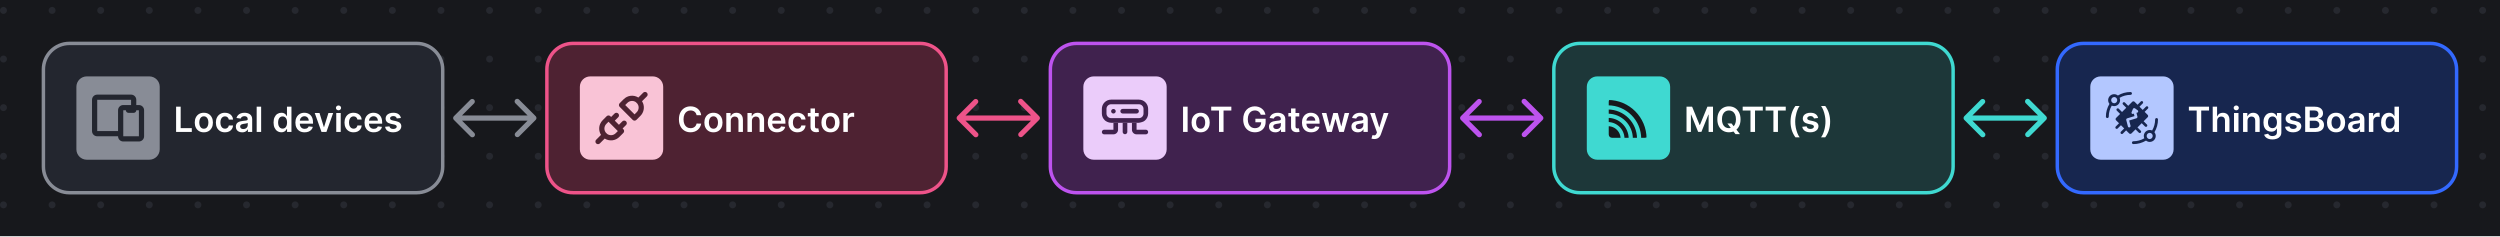
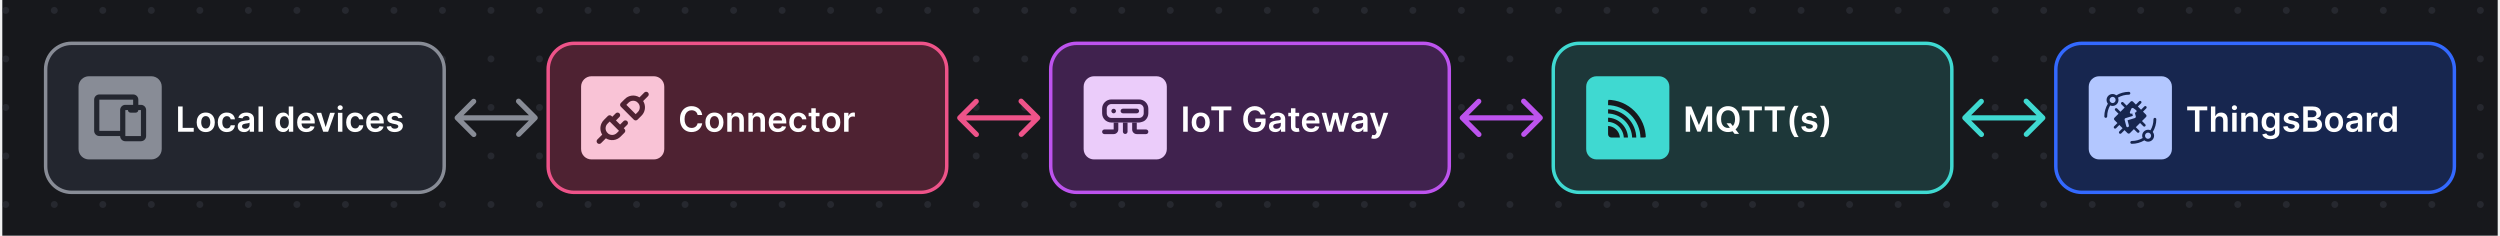
- <svg xmlns="http://www.w3.org/2000/svg" width="720" height="68" fill="none">
+ <svg xmlns="http://www.w3.org/2000/svg" width="1920" height="181" fill="none" viewBox="0 0 720 68">
  <g clip-path="url(#a)">
    <path fill="#17181c" d="M0 0h720v68H0z" />
    <g fill="#353841" clip-path="url(#b)" opacity=".5">
      <circle cx="1" cy="17" r="1" />
      <circle cx="85" cy="17" r="1" />
      <circle cx="71" cy="17" r="1" />
      <circle cx="15" cy="17" r="1" />
      <circle cx="99" cy="17" r="1" />
      <circle cx="1" cy="3" r="1" />
      <circle cx="85" cy="3" r="1" />
      <circle cx="71" cy="3" r="1" />
      <circle cx="15" cy="3" r="1" />
      <circle cx="99" cy="3" r="1" />
      <circle cx="1" cy="31" r="1" />
      <circle cx="85" cy="31" r="1" />
      <circle cx="71" cy="31" r="1" />
      <circle cx="15" cy="31" r="1" />
      <circle cx="99" cy="31" r="1" />
      <circle cx="43" cy="17" r="1" />
      <circle cx="127" cy="17" r="1" />
      <circle cx="29" cy="17" r="1" />
      <circle cx="113" cy="17" r="1" />
      <circle cx="57" cy="17" r="1" />
      <circle cx="141" cy="17" r="1" />
      <circle cx="43" cy="3" r="1" />
      <circle cx="127" cy="3" r="1" />
      <circle cx="29" cy="3" r="1" />
      <circle cx="113" cy="3" r="1" />
      <circle cx="57" cy="3" r="1" />
      <circle cx="141" cy="3" r="1" />
      <circle cx="43" cy="31" r="1" />
      <circle cx="127" cy="31" r="1" />
      <circle cx="29" cy="31" r="1" />
      <circle cx="113" cy="31" r="1" />
      <circle cx="57" cy="31" r="1" />
      <circle cx="141" cy="31" r="1" />
      <circle cx="1" cy="59" r="1" />
      <circle cx="85" cy="59" r="1" />
      <circle cx="71" cy="59" r="1" />
      <circle cx="15" cy="59" r="1" />
      <circle cx="99" cy="59" r="1" />
      <circle cx="1" cy="45" r="1" />
      <circle cx="85" cy="45" r="1" />
      <circle cx="71" cy="45" r="1" />
      <circle cx="15" cy="45" r="1" />
      <circle cx="99" cy="45" r="1" />
      <circle cx="43" cy="59" r="1" />
      <circle cx="127" cy="59" r="1" />
      <circle cx="29" cy="59" r="1" />
      <circle cx="113" cy="59" r="1" />
      <circle cx="57" cy="59" r="1" />
      <circle cx="141" cy="59" r="1" />
      <circle cx="43" cy="45" r="1" />
      <circle cx="127" cy="45" r="1" />
      <circle cx="29" cy="45" r="1" />
      <circle cx="113" cy="45" r="1" />
      <circle cx="57" cy="45" r="1" />
      <circle cx="141" cy="45" r="1" />
      <circle cx="169" cy="17" r="1" />
      <circle cx="253" cy="17" r="1" />
      <circle cx="155" cy="17" r="1" />
      <circle cx="239" cy="17" r="1" />
      <circle cx="183" cy="17" r="1" />
      <circle cx="267" cy="17" r="1" />
      <circle cx="169" cy="3" r="1" />
      <circle cx="253" cy="3" r="1" />
      <circle cx="155" cy="3" r="1" />
      <circle cx="239" cy="3" r="1" />
      <circle cx="183" cy="3" r="1" />
      <circle cx="267" cy="3" r="1" />
      <circle cx="169" cy="31" r="1" />
      <circle cx="253" cy="31" r="1" />
      <circle cx="155" cy="31" r="1" />
      <circle cx="239" cy="31" r="1" />
      <circle cx="183" cy="31" r="1" />
      <circle cx="267" cy="31" r="1" />
      <circle cx="211" cy="17" r="1" />
      <circle cx="295" cy="17" r="1" />
      <circle cx="197" cy="17" r="1" />
      <circle cx="281" cy="17" r="1" />
      <circle cx="225" cy="17" r="1" />
      <circle cx="309" cy="17" r="1" />
      <circle cx="211" cy="3" r="1" />
      <circle cx="295" cy="3" r="1" />
      <circle cx="197" cy="3" r="1" />
      <circle cx="281" cy="3" r="1" />
      <circle cx="225" cy="3" r="1" />
      <circle cx="309" cy="3" r="1" />
      <circle cx="211" cy="31" r="1" />
      <circle cx="295" cy="31" r="1" />
      <circle cx="197" cy="31" r="1" />
      <circle cx="281" cy="31" r="1" />
      <circle cx="225" cy="31" r="1" />
      <circle cx="309" cy="31" r="1" />
      <circle cx="169" cy="59" r="1" />
      <circle cx="253" cy="59" r="1" />
      <circle cx="155" cy="59" r="1" />
      <circle cx="239" cy="59" r="1" />
      <circle cx="183" cy="59" r="1" />
      <circle cx="267" cy="59" r="1" />
      <circle cx="169" cy="45" r="1" />
      <circle cx="253" cy="45" r="1" />
      <circle cx="155" cy="45" r="1" />
      <circle cx="239" cy="45" r="1" />
      <circle cx="183" cy="45" r="1" />
      <circle cx="267" cy="45" r="1" />
      <circle cx="211" cy="59" r="1" />
      <circle cx="295" cy="59" r="1" />
      <circle cx="197" cy="59" r="1" />
      <circle cx="281" cy="59" r="1" />
      <circle cx="225" cy="59" r="1" />
      <circle cx="309" cy="59" r="1" />
      <circle cx="211" cy="45" r="1" />
      <circle cx="295" cy="45" r="1" />
      <circle cx="197" cy="45" r="1" />
      <circle cx="281" cy="45" r="1" />
      <circle cx="225" cy="45" r="1" />
      <circle cx="309" cy="45" r="1" />
      <circle cx="337" cy="17" r="1" />
      <circle cx="421" cy="17" r="1" />
      <circle cx="323" cy="17" r="1" />
      <circle cx="407" cy="17" r="1" />
      <circle cx="351" cy="17" r="1" />
      <circle cx="435" cy="17" r="1" />
      <circle cx="337" cy="3" r="1" />
      <circle cx="421" cy="3" r="1" />
      <circle cx="323" cy="3" r="1" />
      <circle cx="407" cy="3" r="1" />
      <circle cx="351" cy="3" r="1" />
      <circle cx="435" cy="3" r="1" />
      <circle cx="337" cy="31" r="1" />
      <circle cx="421" cy="31" r="1" />
      <circle cx="323" cy="31" r="1" />
      <circle cx="407" cy="31" r="1" />
      <circle cx="351" cy="31" r="1" />
      <circle cx="435" cy="31" r="1" />
      <circle cx="379" cy="17" r="1" />
      <circle cx="463" cy="17" r="1" />
      <circle cx="365" cy="17" r="1" />
      <circle cx="449" cy="17" r="1" />
      <circle cx="393" cy="17" r="1" />
      <circle cx="477" cy="17" r="1" />
      <circle cx="379" cy="3" r="1" />
      <circle cx="463" cy="3" r="1" />
      <circle cx="365" cy="3" r="1" />
      <circle cx="449" cy="3" r="1" />
      <circle cx="393" cy="3" r="1" />
      <circle cx="477" cy="3" r="1" />
      <circle cx="379" cy="31" r="1" />
      <circle cx="463" cy="31" r="1" />
      <circle cx="365" cy="31" r="1" />
      <circle cx="449" cy="31" r="1" />
      <circle cx="393" cy="31" r="1" />
      <circle cx="477" cy="31" r="1" />
      <circle cx="337" cy="59" r="1" />
      <circle cx="421" cy="59" r="1" />
      <circle cx="323" cy="59" r="1" />
      <circle cx="407" cy="59" r="1" />
      <circle cx="351" cy="59" r="1" />
      <circle cx="435" cy="59" r="1" />
      <circle cx="337" cy="45" r="1" />
      <circle cx="421" cy="45" r="1" />
      <circle cx="323" cy="45" r="1" />
      <circle cx="407" cy="45" r="1" />
      <circle cx="351" cy="45" r="1" />
      <circle cx="435" cy="45" r="1" />
      <circle cx="379" cy="59" r="1" />
      <circle cx="463" cy="59" r="1" />
      <circle cx="365" cy="59" r="1" />
      <circle cx="449" cy="59" r="1" />
      <circle cx="393" cy="59" r="1" />
      <circle cx="477" cy="59" r="1" />
      <circle cx="379" cy="45" r="1" />
      <circle cx="463" cy="45" r="1" />
      <circle cx="365" cy="45" r="1" />
      <circle cx="449" cy="45" r="1" />
      <circle cx="393" cy="45" r="1" />
      <circle cx="477" cy="45" r="1" />
      <circle cx="505" cy="17" r="1" />
      <circle cx="589" cy="17" r="1" />
      <circle cx="491" cy="17" r="1" />
      <circle cx="575" cy="17" r="1" />
      <circle cx="519" cy="17" r="1" />
      <circle cx="603" cy="17" r="1" />
      <circle cx="505" cy="3" r="1" />
      <circle cx="589" cy="3" r="1" />
      <circle cx="491" cy="3" r="1" />
      <circle cx="575" cy="3" r="1" />
      <circle cx="519" cy="3" r="1" />
      <circle cx="603" cy="3" r="1" />
      <circle cx="505" cy="31" r="1" />
      <circle cx="589" cy="31" r="1" />
      <circle cx="491" cy="31" r="1" />
      <circle cx="575" cy="31" r="1" />
      <circle cx="519" cy="31" r="1" />
      <circle cx="603" cy="31" r="1" />
      <circle cx="547" cy="17" r="1" />
      <circle cx="631" cy="17" r="1" />
      <circle cx="533" cy="17" r="1" />
      <circle cx="617" cy="17" r="1" />
      <circle cx="561" cy="17" r="1" />
      <circle cx="645" cy="17" r="1" />
      <circle cx="547" cy="3" r="1" />
      <circle cx="631" cy="3" r="1" />
      <circle cx="533" cy="3" r="1" />
      <circle cx="617" cy="3" r="1" />
      <circle cx="561" cy="3" r="1" />
      <circle cx="645" cy="3" r="1" />
      <circle cx="547" cy="31" r="1" />
      <circle cx="631" cy="31" r="1" />
      <circle cx="533" cy="31" r="1" />
      <circle cx="617" cy="31" r="1" />
      <circle cx="561" cy="31" r="1" />
      <circle cx="645" cy="31" r="1" />
      <circle cx="505" cy="59" r="1" />
      <circle cx="589" cy="59" r="1" />
      <circle cx="491" cy="59" r="1" />
      <circle cx="575" cy="59" r="1" />
      <circle cx="519" cy="59" r="1" />
      <circle cx="603" cy="59" r="1" />
      <circle cx="505" cy="45" r="1" />
      <circle cx="589" cy="45" r="1" />
      <circle cx="491" cy="45" r="1" />
      <circle cx="575" cy="45" r="1" />
      <circle cx="519" cy="45" r="1" />
      <circle cx="603" cy="45" r="1" />
      <circle cx="547" cy="59" r="1" />
      <circle cx="631" cy="59" r="1" />
      <circle cx="533" cy="59" r="1" />
      <circle cx="617" cy="59" r="1" />
      <circle cx="561" cy="59" r="1" />
      <circle cx="645" cy="59" r="1" />
      <circle cx="547" cy="45" r="1" />
      <circle cx="631" cy="45" r="1" />
      <circle cx="533" cy="45" r="1" />
      <circle cx="617" cy="45" r="1" />
      <circle cx="561" cy="45" r="1" />
      <circle cx="645" cy="45" r="1" />
      <circle cx="673" cy="17" r="1" />
      <circle cx="659" cy="17" r="1" />
      <circle cx="687" cy="17" r="1" />
      <circle cx="673" cy="3" r="1" />
      <circle cx="659" cy="3" r="1" />
      <circle cx="687" cy="3" r="1" />
      <circle cx="673" cy="31" r="1" />
      <circle cx="659" cy="31" r="1" />
      <circle cx="687" cy="31" r="1" />
      <circle cx="673" cy="59" r="1" />
      <circle cx="659" cy="59" r="1" />
      <circle cx="687" cy="59" r="1" />
      <circle cx="673" cy="45" r="1" />
      <circle cx="659" cy="45" r="1" />
      <circle cx="687" cy="45" r="1" />
      <circle cx="701" cy="17" r="1" />
      <circle cx="701" cy="3" r="1" />
      <circle cx="701" cy="31" r="1" />
      <circle cx="701" cy="59" r="1" />
      <circle cx="701" cy="45" r="1" />
      <circle cx="715" cy="17" r="1" />
      <circle cx="715" cy="3" r="1" />
      <circle cx="715" cy="31" r="1" />
      <circle cx="715" cy="59" r="1" />
      <circle cx="715" cy="45" r="1" />
    </g>
    <rect width="115" height="43" x="12.5" y="12.5" fill="#23262f" rx="7.5" />
    <rect width="115" height="43" x="12.5" y="12.5" stroke="#888c96" rx="7.5" />
    <rect width="24" height="24" x="22" y="22" fill="#888c96" rx="3" />
    <path fill="#23262f" d="M39.25 31.75a.75.75 0 0 1-.75.75H37a.75.75 0 0 1-.75-.75h-.75v7.5H40v-7.5zm-11.25-3v9h6v-6a1.5 1.5 0 0 1 1.5-1.5h2.25v-1.5zm11.25 1.5H40a1.5 1.5 0 0 1 1.5 1.5v7.5a1.5 1.5 0 0 1-1.5 1.5h-4.5a1.5 1.5 0 0 1-1.5-1.5h-6a1.5 1.5 0 0 1-1.5-1.5v-9a1.5 1.5 0 0 1 1.5-1.5h9.75a1.5 1.5 0 0 1 1.5 1.5z" />
    <path fill="#fff" d="M50.717 38v-7.273h1.318v6.169h3.203V38zm7.987.106q-.8 0-1.385-.351a2.4 2.4 0 0 1-.91-.984q-.319-.631-.319-1.477 0-.845.32-1.48.323-.637.909-.988.585-.352 1.385-.352.798 0 1.385.352.585.351.905.987.324.636.324 1.481t-.324 1.477q-.32.633-.905.984t-1.385.351m.007-1.03q.433 0 .724-.237.291-.242.434-.646.145-.405.145-.902 0-.501-.145-.906a1.43 1.43 0 0 0-.434-.65 1.1 1.1 0 0 0-.724-.241q-.444 0-.739.241-.291.242-.437.65-.141.405-.141.906 0 .496.142.902.145.405.436.646.295.238.739.238m6.077 1.03q-.817 0-1.403-.358a2.4 2.4 0 0 1-.898-.99q-.313-.637-.313-1.464 0-.831.32-1.467.32-.639.902-.994.585-.359 1.385-.359.663 0 1.175.245.515.242.82.686.306.44.349 1.03h-1.23a1.18 1.18 0 0 0-.354-.657q-.277-.267-.742-.267-.395 0-.693.213-.298.21-.465.604a2.5 2.5 0 0 0-.163.945q0 .557.163.958.163.398.458.615.298.213.7.213.284 0 .507-.107.228-.11.38-.316.153-.206.21-.5h1.228q-.046.579-.34 1.026a2 2 0 0 1-.803.696q-.507.248-1.193.248m4.962.004q-.519 0-.934-.185a1.52 1.52 0 0 1-.654-.554q-.238-.365-.238-.902 0-.461.17-.763a1.3 1.3 0 0 1 .466-.483q.295-.18.664-.273.373-.096.77-.139.48-.05.778-.089.3-.041.434-.128.138-.088.138-.273V34.3q0-.402-.238-.622-.237-.22-.685-.22-.472 0-.75.206-.273.206-.369.487l-1.2-.17q.142-.498.469-.832a2.04 2.04 0 0 1 .799-.504q.472-.17 1.044-.17.394 0 .784.092t.714.305q.323.21.519.572.199.362.199.905V38h-1.236v-.75h-.043a1.6 1.6 0 0 1-.33.427q-.21.195-.53.316-.315.117-.741.117m.334-.944q.386 0 .67-.153a1.13 1.13 0 0 0 .437-.412 1.05 1.05 0 0 0 .157-.558v-.642a.6.6 0 0 1-.206.092 3 3 0 0 1-.32.075q-.177.031-.352.056l-.301.043a2.3 2.3 0 0 0-.515.128.86.86 0 0 0-.359.248.6.6 0 0 0-.131.405q0 .356.259.536.26.181.66.181m5.124-6.439V38h-1.286v-7.273zm5.826 7.369q-.642 0-1.15-.33t-.803-.96q-.294-.627-.295-1.526 0-.91.299-1.534.3-.63.813-.948a2.1 2.1 0 0 1 1.14-.324q.48 0 .788.164.31.159.49.387.182.224.28.422h.054v-2.72h1.29V38h-1.265v-.86h-.078a2.2 2.2 0 0 1-.288.423 1.6 1.6 0 0 1-.497.377q-.309.156-.778.156m.359-1.055q.408 0 .696-.22.287-.224.437-.621.15-.399.149-.927 0-.53-.15-.92a1.3 1.3 0 0 0-.433-.607 1.12 1.12 0 0 0-.7-.217q-.429 0-.716.224-.288.223-.434.618a2.6 2.6 0 0 0-.145.902q0 .51.145.912.15.398.437.629.291.227.714.227m6.33 1.066q-.82 0-1.416-.341-.593-.345-.913-.973-.32-.633-.32-1.488 0-.842.32-1.478.323-.639.902-.994.58-.359 1.36-.359.504 0 .952.164.45.16.795.497.349.337.547.86.2.518.2 1.235v.394h-4.472v-.866h3.239a1.4 1.4 0 0 0-.16-.657 1.16 1.16 0 0 0-.437-.458 1.23 1.23 0 0 0-.646-.167q-.394 0-.693.192a1.3 1.3 0 0 0-.465.497 1.4 1.4 0 0 0-.167.67v.757q0 .477.174.817.174.337.487.519.312.177.731.177.282 0 .508-.078a1.1 1.1 0 0 0 .395-.238 1 1 0 0 0 .252-.387l1.2.135q-.114.476-.433.83-.316.353-.81.548-.495.192-1.13.191m8.23-5.562L94.01 38h-1.42l-1.943-5.455h1.37l1.255 4.052h.056l1.257-4.052zm.89 5.455v-5.455h1.285V38zm.645-6.229a.75.75 0 0 1-.525-.202.65.65 0 0 1-.22-.494q0-.29.22-.493a.74.74 0 0 1 .526-.206q.308 0 .525.206.22.203.22.493a.65.65 0 0 1-.22.494.74.74 0 0 1-.525.202m4.341 6.335q-.817 0-1.403-.358a2.4 2.4 0 0 1-.898-.99q-.313-.637-.313-1.464 0-.831.32-1.467.32-.639.902-.994.585-.359 1.385-.359.663 0 1.175.245.515.242.82.686.306.44.348 1.03h-1.228a1.18 1.18 0 0 0-.355-.657q-.277-.267-.743-.267-.393 0-.692.213-.298.21-.465.604a2.5 2.5 0 0 0-.164.945q0 .557.164.958.163.398.458.615.299.213.699.213.285 0 .508-.107a1 1 0 0 0 .38-.316q.153-.206.21-.5h1.228q-.046.579-.34 1.026a2 2 0 0 1-.803.696q-.508.248-1.193.248m5.807 0q-.82 0-1.417-.34-.593-.345-.913-.973-.32-.633-.319-1.488 0-.842.319-1.478a2.4 2.4 0 0 1 .902-.994q.58-.359 1.36-.359.505 0 .952.164.451.16.796.497.348.337.546.86.2.518.199 1.235v.394h-4.471v-.866h3.239a1.4 1.4 0 0 0-.16-.657 1.16 1.16 0 0 0-.437-.458 1.23 1.23 0 0 0-.646-.167 1.25 1.25 0 0 0-.692.192 1.3 1.3 0 0 0-.466.497 1.44 1.44 0 0 0-.166.67v.757q0 .477.174.817.174.337.486.519.312.177.732.177.28 0 .507-.078.228-.082.395-.238a1 1 0 0 0 .252-.387l1.2.135q-.114.476-.433.83a2.1 2.1 0 0 1-.81.548 3.1 3.1 0 0 1-1.129.191m7.824-4.119-1.172.128a.9.9 0 0 0-.174-.334.86.86 0 0 0-.327-.252 1.2 1.2 0 0 0-.504-.096q-.4 0-.675.174-.27.175-.266.451a.47.47 0 0 0 .174.387q.181.15.597.245l.93.2q.774.166 1.151.528.38.363.383.949a1.48 1.48 0 0 1-.302.909q-.294.39-.82.61-.525.22-1.207.22-1.002 0-1.613-.419a1.69 1.69 0 0 1-.728-1.175l1.254-.12a.88.88 0 0 0 .362.557q.277.188.721.188.458 0 .735-.188.28-.188.281-.465a.49.49 0 0 0-.182-.387q-.177-.153-.553-.235l-.931-.195q-.784-.164-1.161-.55-.376-.39-.373-.988a1.4 1.4 0 0 1 .273-.873q.281-.373.778-.576a3 3 0 0 1 1.154-.206q.959 0 1.51.409.553.408.685 1.104" />
    <rect width="115" height="43" x="157.5" y="12.5" fill="#4e2232" rx="7.5" />
    <rect width="115" height="43" x="157.5" y="12.5" stroke="#ee5389" rx="7.5" />
    <rect width="24" height="24" x="167" y="22" fill="#f9c3d6" rx="3" />
    <path fill="#4e2232" d="M176.97 32.72a.75.75 0 1 1 1.06 1.06l-.97.97 1.19 1.19.97-.97a.75.75 0 1 1 1.06 1.06l-.97.97.22.22a.75.75 0 0 1 0 1.06l-1.125 1.125a3.4 3.4 0 0 1-4.251.501l-1.374 1.374a.75.75 0 1 1-1.06-1.06l1.373-1.374a3.397 3.397 0 0 1-.251-3.155c.178-.416.437-.791.761-1.105l1.117-1.116.055-.05a.75.75 0 0 1 1.005.05l.22.22zm-2.324 2.944a1.9 1.9 0 0 0-.578 1.35c-.002.253.046.504.141.737q.104.252.275.466a.75.75 0 0 1 .299.298 1.893 1.893 0 0 0 2.553-.162l.603-.603-2.689-2.69zm10.574-8.944a.75.75 0 1 1 1.06 1.06l-1.374 1.374q.159.25.273.526a3.4 3.4 0 0 1-.775 3.724l.001.001-1.125 1.125a.75.75 0 0 1-1.06 0l-3.75-3.75a.75.75 0 0 1 0-1.06l1.125-1.125a3.4 3.4 0 0 1 4.251-.502zm-3.205 2.348a1.9 1.9 0 0 0-1.351.578l-.604.604 2.69 2.69.603-.604c.182-.176.326-.386.425-.618a1.917 1.917 0 0 0 .013-1.47 2 2 0 0 0-.276-.465.73.73 0 0 1-.299-.3 1.9 1.9 0 0 0-1.201-.415" />
    <path fill="#fff" d="M201.942 33.181h-1.328a1.7 1.7 0 0 0-.209-.579 1.6 1.6 0 0 0-.38-.433 1.6 1.6 0 0 0-.519-.266 2 2 0 0 0-.621-.093q-.593 0-1.051.299-.459.294-.718.866-.258.569-.259 1.389 0 .834.259 1.406.264.568.718.86.457.287 1.047.287.327 0 .611-.085.288-.09.515-.26.231-.17.387-.419.16-.248.22-.568l1.328.007q-.074.519-.323.973-.245.454-.642.803-.399.345-.931.54a3.5 3.5 0 0 1-1.182.191q-.96 0-1.712-.443a3.1 3.1 0 0 1-1.186-1.282q-.433-.84-.433-2.01 0-1.176.436-2.01.438-.838 1.19-1.282a3.3 3.3 0 0 1 1.705-.444q.607 0 1.129.17t.93.501q.409.327.671.803.267.471.348 1.08m3.529 4.926q-.798 0-1.385-.352a2.4 2.4 0 0 1-.909-.984q-.32-.631-.319-1.477 0-.845.319-1.48a2.4 2.4 0 0 1 .909-.988q.587-.352 1.385-.352.8 0 1.385.352.587.351.906.987.323.636.323 1.481t-.323 1.477q-.32.633-.906.984-.585.351-1.385.351m.008-1.03q.433 0 .724-.238.29-.242.433-.646.146-.405.146-.902 0-.501-.146-.906a1.44 1.44 0 0 0-.433-.65 1.1 1.1 0 0 0-.724-.241q-.445 0-.739.241-.291.242-.437.65-.142.405-.142.906 0 .496.142.902.146.405.437.646.294.238.739.238m4.983-2.273V38h-1.286v-5.455h1.229v.927h.064q.188-.458.6-.728.415-.27 1.026-.27.565 0 .984.242.423.24.653.7.234.457.231 1.111V38h-1.285v-3.274q0-.547-.285-.856-.28-.309-.777-.309-.338 0-.6.15a1.04 1.04 0 0 0-.409.422 1.4 1.4 0 0 0-.145.671m6.093 0V38h-1.285v-5.455h1.229v.927h.063q.189-.458.601-.728.415-.27 1.026-.27.564 0 .984.242.422.24.653.7.234.457.231 1.111V38h-1.286v-3.274q0-.547-.284-.856-.28-.309-.777-.309a1.2 1.2 0 0 0-.601.15 1.04 1.04 0 0 0-.408.422 1.4 1.4 0 0 0-.146.671m7.223 3.302q-.82 0-1.416-.34-.594-.345-.913-.973-.32-.633-.32-1.488 0-.842.32-1.478.323-.639.902-.994.579-.359 1.36-.359.504 0 .952.164.45.16.795.497.348.337.547.86.2.518.199 1.235v.394h-4.471v-.866h3.239a1.4 1.4 0 0 0-.16-.657 1.16 1.16 0 0 0-.437-.458 1.23 1.23 0 0 0-.646-.167q-.395 0-.693.192a1.3 1.3 0 0 0-.465.497 1.4 1.4 0 0 0-.167.67v.757q0 .477.174.817.174.337.487.519.312.177.731.177.28 0 .508-.078a1.1 1.1 0 0 0 .394-.238 1 1 0 0 0 .252-.387l1.201.135a1.9 1.9 0 0 1-.434.83q-.315.353-.809.548a3.1 3.1 0 0 1-1.13.191m5.893 0q-.817 0-1.403-.358a2.4 2.4 0 0 1-.899-.99q-.312-.637-.312-1.464 0-.831.32-1.467a2.4 2.4 0 0 1 .902-.994q.585-.359 1.385-.359.663 0 1.175.245.515.242.82.686.306.44.348 1.03h-1.228a1.18 1.18 0 0 0-.356-.657q-.276-.267-.742-.267-.393 0-.692.213-.299.21-.465.604a2.5 2.5 0 0 0-.164.945q0 .557.164.958.163.398.458.615.298.213.699.213.285 0 .508-.107a1 1 0 0 0 .38-.316q.153-.206.21-.5h1.228q-.045.579-.341 1.026a2 2 0 0 1-.802.696q-.508.248-1.193.248m6.116-5.56v.994h-3.136v-.995zm-2.362-1.307h1.286v5.12q0 .26.078.398.081.135.213.185.13.05.291.05.12 0 .22-.018.103-.018.156-.032l.217 1.005q-.103.035-.295.078a2.4 2.4 0 0 1-.461.05q-.483.013-.87-.146a1.36 1.36 0 0 1-.615-.504q-.223-.342-.22-.853zm5.757 6.867q-.798 0-1.385-.351a2.4 2.4 0 0 1-.909-.984q-.32-.631-.319-1.477 0-.845.319-1.48a2.4 2.4 0 0 1 .909-.988q.587-.352 1.385-.352.8 0 1.385.352.587.351.906.987.323.636.323 1.481t-.323 1.477q-.32.633-.906.984-.585.351-1.385.351m.007-1.03q.434 0 .725-.237.29-.242.433-.646.146-.405.146-.902 0-.501-.146-.906a1.44 1.44 0 0 0-.433-.65 1.1 1.1 0 0 0-.725-.241q-.443 0-.738.241-.291.242-.437.65-.142.405-.142.906 0 .496.142.902.146.405.437.646.295.238.738.238m3.698.924v-5.455h1.247v.91h.056q.15-.473.512-.728.366-.26.834-.26.107 0 .238.011.135.007.224.025v1.182a1.4 1.4 0 0 0-.259-.05 2.4 2.4 0 0 0-.338-.024q-.351 0-.632.153-.276.148-.437.415a1.2 1.2 0 0 0-.159.614V38z" />
    <path fill="#888c96" d="M130.72 33.47a.75.75 0 0 0 0 1.06l4.773 4.773a.75.75 0 1 0 1.06-1.06L132.311 34l4.242-4.243a.75.75 0 0 0-1.06-1.06zm23.56 1.06a.75.75 0 0 0 0-1.06l-4.773-4.773a.75.75 0 1 0-1.06 1.06L152.689 34l-4.242 4.243a.75.75 0 0 0 1.06 1.06zM131.25 34v.75h22.5v-1.5h-22.5z" />
    <rect width="115" height="43" x="302.5" y="12.5" fill="#40224e" rx="7.5" />
    <rect width="115" height="43" x="302.5" y="12.5" stroke="#bd53ee" rx="7.5" />
    <rect width="24" height="24" x="312" y="22" fill="#ebccfa" rx="3" />
    <path fill="#40224e" d="M322 37.358v-1.997h-1.333v1.997H318a.667.667 0 0 0 0 1.334h2.667A1.337 1.337 0 0 0 322 37.358M324.667 38.025V35.36h-1.334v2.664a.668.668 0 0 0 1.334 0M326 35.36v1.998a1.334 1.334 0 0 0 1.333 1.334H330a.667.667 0 0 0 0-1.334h-2.667v-1.997zM327.333 31.358a.666.666 0 1 1 0 1.333h-4a.666.666 0 0 1 0-1.333z" />
    <path fill="#40224e" fill-rule="evenodd" d="M328 35.358h-8c-.8 0-1.509-.444-1.763-.666a2.667 2.667 0 0 1-.904-2v-1.334A2.67 2.67 0 0 1 320 28.692h8a2.67 2.67 0 0 1 2.667 2.666v1.333a2.67 2.67 0 0 1-.904 2c-.348.392-1.32.608-1.763.667m.943-4.942c.25.25.39.589.39.942v1.333A1.333 1.333 0 0 1 328 34.026h-8a1.336 1.336 0 0 1-1.333-1.334v-1.333A1.333 1.333 0 0 1 320 30.025h8c.354 0 .693.14.943.39" clip-rule="evenodd" />
    <path fill="#40224e" d="M320 32.031v-.006a.667.667 0 0 1 1.333 0v.006a.666.666 0 1 1-1.333 0" />
    <path fill="#fff" d="M342.035 30.727V38h-1.318v-7.273zm3.749 7.38q-.799 0-1.385-.352a2.4 2.4 0 0 1-.909-.984q-.32-.631-.32-1.477 0-.845.32-1.48.322-.637.909-.988.586-.352 1.385-.352t1.385.352q.585.351.905.987.324.636.324 1.481t-.324 1.477q-.32.633-.905.984-.586.351-1.385.351m.007-1.03q.433 0 .724-.238.292-.242.434-.646.145-.405.145-.902 0-.501-.145-.906a1.43 1.43 0 0 0-.434-.65 1.1 1.1 0 0 0-.724-.241q-.444 0-.739.241a1.46 1.46 0 0 0-.436.65q-.142.405-.142.906 0 .496.142.902.145.405.436.646.295.238.739.238m3.034-5.245v-1.105h5.803v1.105h-2.248V38h-1.307v-6.168zm14.274 1.218a1.9 1.9 0 0 0-.245-.515 1.6 1.6 0 0 0-.369-.394 1.5 1.5 0 0 0-.49-.245 2 2 0 0 0-.604-.086q-.585 0-1.044.295-.458.295-.721.867-.26.568-.259 1.384 0 .825.259 1.396.26.572.721.87a1.95 1.95 0 0 0 1.073.295q.553 0 .958-.213.409-.213.629-.604.22-.394.22-.923l.298.046h-1.974v-1.03h2.951v.874q0 .933-.398 1.615t-1.094 1.052q-.696.365-1.598.365-1.005 0-1.764-.45a3.1 3.1 0 0 1-1.183-1.29q-.423-.837-.423-1.988 0-.881.249-1.573.252-.693.703-1.176.452-.486 1.058-.738.608-.255 1.321-.256.604 0 1.126.177.522.174.927.498.408.322.671.767.263.443.345.98zm4.19 5.06q-.519 0-.934-.185a1.5 1.5 0 0 1-.654-.554q-.238-.365-.238-.902 0-.461.171-.763t.465-.483q.295-.18.664-.273.373-.096.771-.139.48-.05.777-.089.299-.041.434-.128.138-.088.138-.273V34.3q0-.402-.238-.622t-.685-.22q-.473 0-.749.206a1 1 0 0 0-.37.487l-1.2-.17q.142-.498.469-.832a2.04 2.04 0 0 1 .799-.504q.472-.17 1.044-.17.394 0 .785.092.39.092.713.305.324.21.519.572.198.362.199.905V38h-1.236v-.75h-.043a1.57 1.57 0 0 1-.859.743 2.1 2.1 0 0 1-.742.117m.334-.944q.387 0 .671-.153.284-.156.436-.412.157-.255.157-.558v-.642a.6.6 0 0 1-.206.092 3 3 0 0 1-.32.075q-.177.031-.351.056l-.302.043a2.2 2.2 0 0 0-.515.128.86.86 0 0 0-.359.248.6.6 0 0 0-.131.405q0 .356.259.536.26.181.661.181m6.562-4.62v.994h-3.136v-.995zm-2.361-1.307h1.285v5.12q0 .26.078.398.082.135.213.185a.8.8 0 0 0 .291.05q.121 0 .221-.018.102-.018.156-.032l.216 1.005q-.102.035-.294.078-.189.042-.462.05-.483.013-.87-.146a1.35 1.35 0 0 1-.614-.504q-.224-.342-.22-.853zm5.792 6.867q-.82 0-1.417-.34a2.3 2.3 0 0 1-.912-.973q-.32-.633-.32-1.488 0-.842.32-1.478.323-.639.902-.994.579-.359 1.36-.359.504 0 .952.164.45.16.795.497.348.337.547.86.199.518.199 1.235v.394h-4.471v-.866h3.238a1.4 1.4 0 0 0-.159-.657 1.16 1.16 0 0 0-.437-.458 1.23 1.23 0 0 0-.646-.167q-.394 0-.693.192a1.3 1.3 0 0 0-.465.497 1.4 1.4 0 0 0-.167.67v.757q0 .477.174.817.174.337.487.519.312.177.731.177.28 0 .508-.078a1.1 1.1 0 0 0 .394-.238 1 1 0 0 0 .252-.387l1.2.135q-.113.476-.433.83-.315.353-.809.548a3.1 3.1 0 0 1-1.13.191m4.61-.106-1.542-5.455h1.311l.959 3.836h.049l.98-3.836h1.297l.98 3.814h.053l.945-3.814h1.314L387.027 38h-1.339l-1.023-3.686h-.074L383.568 38zm8.813.11q-.519 0-.934-.185a1.5 1.5 0 0 1-.654-.554q-.238-.365-.238-.902 0-.461.171-.763t.465-.483q.295-.18.664-.273.373-.096.771-.139.48-.05.777-.089.299-.041.434-.128.138-.088.138-.273V34.3q0-.402-.238-.622t-.685-.22q-.473 0-.749.206a1 1 0 0 0-.37.487l-1.2-.17q.142-.498.469-.832a2.04 2.04 0 0 1 .799-.504q.472-.17 1.044-.17.394 0 .785.092.39.092.713.305.324.21.519.572.198.362.199.905V38h-1.236v-.75h-.043a1.57 1.57 0 0 1-.859.743 2.1 2.1 0 0 1-.742.117m.334-.944q.387 0 .671-.153.284-.156.436-.412.157-.255.157-.558v-.642a.6.6 0 0 1-.206.092 3 3 0 0 1-.32.075q-.177.031-.351.056l-.302.043a2.2 2.2 0 0 0-.515.128.86.86 0 0 0-.359.248.6.6 0 0 0-.131.405q0 .356.259.536.26.181.661.181m4.442 2.88a2.6 2.6 0 0 1-.838-.136l.298-1q.28.081.501.077a.6.6 0 0 0 .387-.138q.171-.132.288-.44l.11-.295-1.978-5.568h1.363l1.257 4.119h.057l1.261-4.12h1.367l-2.184 6.115a2.5 2.5 0 0 1-.405.743 1.65 1.65 0 0 1-.618.476q-.362.165-.866.166" />
    <path fill="#ee5389" d="M275.72 33.47a.75.75 0 0 0 0 1.06l4.773 4.773a.75.75 0 1 0 1.06-1.06L277.311 34l4.242-4.243a.75.75 0 0 0-1.06-1.06zm23.56 1.06a.75.75 0 0 0 0-1.06l-4.773-4.773a.75.75 0 1 0-1.06 1.06L297.689 34l-4.242 4.243a.75.75 0 0 0 1.06 1.06zM276.25 34v.75h22.5v-1.5h-22.5z" />
    <rect width="115" height="43" x="447.5" y="12.5" fill="#1d3739" rx="7.5" />
    <rect width="115" height="43" x="447.5" y="12.5" stroke="#3fd9d1" rx="7.5" />
    <rect width="24" height="24" x="457" y="22" fill="#3fd9d1" rx="3" />
    <g clip-path="url(#c)">
      <path fill="#17181c" d="M463.079 28.79c6.148 0 11.131 4.983 11.131 11.131s-4.983 11.132-11.131 11.132-11.132-4.984-11.132-11.132 4.984-11.131 11.132-11.131m-.034 1.54c-5.315 0-9.624 4.31-9.624 9.625s4.309 9.624 9.624 9.624 9.624-4.309 9.624-9.624-4.309-9.624-9.624-9.624m0 1.204a8.421 8.421 0 1 1 0 16.842 8.421 8.421 0 0 1 0-16.842m0 1.203a7.218 7.218 0 1 0 0 14.436 7.218 7.218 0 0 0 0-14.436m0 1.203a6.015 6.015 0 1 1 0 12.03 6.015 6.015 0 0 1 0-12.03m0 1.203a4.812 4.812 0 1 0 0 9.625 4.812 4.812 0 0 0 0-9.625m0 1.203a3.61 3.61 0 1 1 0 7.218 3.61 3.61 0 0 1 0-7.218" />
    </g>
    <path fill="#fff" d="M485.717 30.727h1.613l2.159 5.27h.085l2.159-5.27h1.612V38h-1.264v-4.996h-.068l-2.009 4.975h-.945l-2.01-4.986h-.067V38h-1.265zm11.772 4.83h1.194l.706.916.504.597 1.211 1.555h-1.278l-.824-1.044-.351-.497zm3.789-1.193q0 1.175-.44 2.013a3.1 3.1 0 0 1-1.193 1.279q-.753.444-1.708.443a3.3 3.3 0 0 1-1.712-.443 3.2 3.2 0 0 1-1.193-1.282q-.437-.84-.437-2.01 0-1.176.437-2.01.44-.838 1.193-1.282a3.3 3.3 0 0 1 1.712-.444q.955 0 1.708.444.756.444 1.193 1.282.44.834.44 2.01m-1.324 0q0-.828-.259-1.396-.256-.572-.711-.863a1.9 1.9 0 0 0-1.047-.295q-.594 0-1.048.295-.454.291-.714.863-.255.568-.255 1.396 0 .827.255 1.399.26.568.714.863a1.9 1.9 0 0 0 1.048.29q.593 0 1.047-.29.455-.295.711-.863.259-.572.259-1.4m1.938-2.532v-1.105h5.802v1.105h-2.247V38h-1.307v-6.168zm6.601 0v-1.105h5.803v1.105h-2.248V38h-1.307v-6.168zm7.184 3.203q0-1.332.352-2.447a7 7 0 0 1 1.055-2.067h1.211q-.27.352-.505.863-.234.508-.408 1.115-.171.604-.27 1.254-.096.65-.096 1.282 0 .842.167 1.704.17.864.458 1.598.291.739.654 1.208h-1.211a7 7 0 0 1-1.055-2.064 8.1 8.1 0 0 1-.352-2.446m7.927-1.048-1.171.128a1 1 0 0 0-.174-.334.9.9 0 0 0-.327-.252 1.2 1.2 0 0 0-.504-.096q-.402 0-.675.174-.27.175-.266.451a.47.47 0 0 0 .174.387q.18.15.596.245l.931.2q.774.166 1.15.528.38.363.384.949a1.5 1.5 0 0 1-.302.909q-.295.39-.821.61a3.1 3.1 0 0 1-1.207.22q-1.002 0-1.612-.419a1.69 1.69 0 0 1-.728-1.175l1.253-.12a.88.88 0 0 0 .363.557q.277.188.72.188.459 0 .736-.188.28-.188.28-.465a.48.48 0 0 0-.181-.387q-.177-.153-.554-.235l-.93-.195q-.786-.164-1.162-.55-.377-.39-.372-.988a1.4 1.4 0 0 1 .273-.873q.28-.373.778-.576a3 3 0 0 1 1.154-.206q.959 0 1.509.409.554.408.685 1.104m3.472 1.048q0 1.327-.355 2.447a7 7 0 0 1-1.052 2.063h-1.211q.274-.352.505-.86.234-.507.405-1.115.174-.607.269-1.257a8.4 8.4 0 0 0-.071-2.983 9 9 0 0 0-.458-1.601q-.287-.739-.65-1.208h1.211a7 7 0 0 1 1.052 2.067 8 8 0 0 1 .355 2.447" />
    <path fill="#bd53ee" d="M420.72 33.47a.75.75 0 0 0 0 1.06l4.773 4.773a.75.75 0 1 0 1.06-1.06L422.311 34l4.242-4.243a.75.75 0 0 0-1.06-1.06zm23.56 1.06a.75.75 0 0 0 0-1.06l-4.773-4.773a.75.75 0 1 0-1.06 1.06L442.689 34l-4.242 4.243a.75.75 0 0 0 1.06 1.06zM421.25 34v.75h22.5v-1.5h-22.5z" />
    <rect width="115" height="43" x="592.5" y="12.5" fill="#17264f" rx="7.5" />
    <rect width="115" height="43" x="592.5" y="12.5" stroke="#3369ff" rx="7.5" />
    <rect width="24" height="24" x="602" y="22" fill="#b3c7ff" rx="3" />
    <path fill="#17264f" d="M613.584 26.5a7.05 7.05 0 0 0-3.638 1.01 1.7 1.7 0 0 0-1.081-.385c-.945 0-1.72.775-1.72 1.72.001.394.137.773.38 1.075a7.05 7.05 0 0 0-1.025 3.664.4.4 0 0 0 .03.159q.03.076.089.135a.407.407 0 0 0 .584 0 .4.4 0 0 0 .119-.294c0-1.158.315-2.238.861-3.168.214.093.444.148.681.148.945 0 1.72-.774 1.72-1.719 0-.234-.053-.462-.145-.675a6.23 6.23 0 0 1 3.145-.848.42.42 0 0 0 .294-.119.4.4 0 0 0 .122-.292.41.41 0 0 0-.416-.411m-4.72 1.447c.278 0 .525.118.696.332l.008.01a.9.9 0 0 1 .194.556c0 .5-.397.898-.897.898a.899.899 0 0 1-.001-1.795" />
    <path fill="#17264f" fill-rule="evenodd" d="M609.638 31.32a.399.399 0 0 0 .004.543c.319.321.948.948.948.948l.555-.554-.945-.946a.4.4 0 0 0-.282-.109.38.38 0 0 0-.28.118m1.507.937-1.717 1.717a.48.48 0 0 0 0 .675l.851.85 1.488 1.49 1.429 1.428a.477.477 0 0 0 .675 0l1.162-1.162 1.777-1.777 1.718-1.718a.48.48 0 0 0 0-.675l-.874-.873-1.488-1.488-1.406-1.407a.477.477 0 0 0-.675 0l-1.162 1.162zm1.778-1.778-.946-.945a.39.39 0 0 0-.282-.11.383.383 0 0 0-.385.403.4.4 0 0 0 .109.259c.319.321.948.948.948.948zm3.243.245.946-.946a.39.39 0 0 0 .108-.282.38.38 0 0 0-.402-.385.4.4 0 0 0-.259.11c-.321.319-.948.947-.948.947zm1.488 1.488.946-.946a.4.4 0 0 0 .109-.281.38.38 0 0 0-.402-.386.4.4 0 0 0-.259.11c-.321.319-.948.948-.948.948zm-.844 3.266.946.945a.39.39 0 0 0 .282.11.383.383 0 0 0 .385-.403.4.4 0 0 0-.11-.259c-.319-.321-.948-.948-.948-.948zm-1.777 1.777.946.945a.39.39 0 0 0 .282.11.38.38 0 0 0 .385-.403.4.4 0 0 0-.11-.259c-.319-.321-.948-.948-.948-.948zm-3.266-.267-.945.946a.39.39 0 0 0-.109.282.38.38 0 0 0 .402.385.4.4 0 0 0 .259-.11c.321-.318.948-.947.948-.947zm-1.488-1.488-.945.946a.38.38 0 0 0-.109.282.38.38 0 0 0 .402.385.4.4 0 0 0 .259-.11c.321-.319.947-.948.947-.948zm4.089-4.245a.4.4 0 0 1 .295-.123.37.37 0 0 1 .214.07l.774.568c.15.108.194.312.104.483a.406.406 0 0 1-.466.208l.287 1.122a.41.41 0 0 1-.281.484l-2.092.639.386 1.494a.41.41 0 0 1-.279.488.367.367 0 0 1-.472-.258l-.482-1.864a.41.41 0 0 1 .28-.485l2.094-.639-.193-.755a.396.396 0 0 1-.497.082.37.37 0 0 1-.14-.47l.381-.913a.4.4 0 0 1 .087-.13" clip-rule="evenodd" />
    <path fill="#17264f" d="M614.416 41.5a7.05 7.05 0 0 0 3.638-1.01c.303.247.685.384 1.081.384.945 0 1.72-.774 1.72-1.719a1.72 1.72 0 0 0-.38-1.075 7.05 7.05 0 0 0 1.025-3.664.4.4 0 0 0-.03-.159.407.407 0 0 0-.673-.135.4.4 0 0 0-.119.294 6.23 6.23 0 0 1-.861 3.168 1.7 1.7 0 0 0-.681-.149c-.945 0-1.72.775-1.72 1.72 0 .234.053.462.145.675a6.23 6.23 0 0 1-3.145.848.42.42 0 0 0-.294.119.4.4 0 0 0-.122.292.41.41 0 0 0 .416.411m4.72-1.447a.87.87 0 0 1-.696-.332l-.008-.01a.9.9 0 0 1-.194-.556c0-.5.397-.898.897-.898a.899.899 0 0 1 .001 1.795" />
    <path fill="#fff" d="M630.398 31.832v-1.105h5.802v1.105h-2.248V38h-1.306v-6.168zm8.15 2.972V38h-1.286v-7.273h1.257v2.745h.064q.192-.461.593-.728.405-.27 1.03-.27.568 0 .991.238.422.239.653.696.235.459.235 1.119V38h-1.286v-3.274q0-.55-.284-.856-.28-.309-.788-.309-.341 0-.611.15a1.04 1.04 0 0 0-.419.422q-.15.276-.149.671M643.395 38v-5.455h1.285V38zm.646-6.229a.75.75 0 0 1-.525-.202.65.65 0 0 1-.221-.494q0-.29.221-.493a.74.74 0 0 1 .525-.206q.309 0 .526.206.22.203.22.493a.65.65 0 0 1-.22.494.74.74 0 0 1-.526.202m3.247 3.033V38h-1.286v-5.455h1.229v.927h.064q.188-.458.6-.728.416-.27 1.026-.27.565 0 .984.242.423.24.653.7.236.457.231 1.111V38h-1.285v-3.274q0-.547-.284-.856-.281-.309-.778-.309-.337 0-.6.15a1.04 1.04 0 0 0-.409.422 1.4 1.4 0 0 0-.145.671m7.18 5.355q-.692 0-1.189-.188a2.1 2.1 0 0 1-.799-.497 1.7 1.7 0 0 1-.419-.693l1.157-.28q.078.16.227.316.15.16.402.263.255.105.643.106.546 0 .905-.266.359-.262.359-.867V37.02h-.064a1.8 1.8 0 0 1-.291.408 1.5 1.5 0 0 1-.501.352q-.309.142-.778.142-.628 0-1.14-.295a2.1 2.1 0 0 1-.809-.888q-.299-.593-.299-1.484 0-.898.299-1.516.302-.622.813-.941a2.1 2.1 0 0 1 1.14-.324q.479 0 .788.164.312.159.497.387.185.224.281.422h.071v-.902h1.268v5.544q0 .7-.334 1.157a2 2 0 0 1-.913.686 3.6 3.6 0 0 1-1.314.227m.011-3.246q.408 0 .696-.198.288-.2.437-.572.149-.373.149-.895 0-.515-.149-.902a1.3 1.3 0 0 0-.434-.6 1.12 1.12 0 0 0-.699-.217q-.43 0-.717.224-.288.224-.434.614a2.5 2.5 0 0 0-.145.88q0 .502.145.878.15.373.437.582.291.207.714.206m8.178-2.926-1.172.128a.9.9 0 0 0-.174-.334.86.86 0 0 0-.326-.252 1.2 1.2 0 0 0-.505-.096 1.23 1.23 0 0 0-.674.174q-.27.175-.267.451a.47.47 0 0 0 .174.387q.182.15.597.245l.93.2q.774.166 1.151.528.38.363.383.949a1.48 1.48 0 0 1-.302.909q-.294.39-.82.61t-1.207.22q-1.002 0-1.612-.419a1.68 1.68 0 0 1-.728-1.175l1.253-.12a.89.89 0 0 0 .362.557q.277.188.721.188.459 0 .735-.188.28-.188.281-.465a.49.49 0 0 0-.181-.387q-.178-.153-.554-.235l-.931-.195q-.785-.164-1.161-.55-.376-.39-.373-.988a1.4 1.4 0 0 1 .274-.873 1.8 1.8 0 0 1 .777-.576 3 3 0 0 1 1.155-.206q.959 0 1.509.409.554.408.685 1.104M663.891 38v-7.273h2.784q.789 0 1.311.249.525.245.784.671.264.426.263.966 0 .444-.17.76a1.44 1.44 0 0 1-.458.508 2 2 0 0 1-.643.28v.071q.387.022.742.238.359.213.586.604.227.39.227.945 0 .564-.273 1.015-.273.447-.824.707t-1.385.259zm1.318-1.1h1.417q.717 0 1.033-.274a.9.9 0 0 0 .32-.71 1.09 1.09 0 0 0-.615-.995 1.5 1.5 0 0 0-.703-.152h-1.452zm0-3.08h1.303q.34 0 .614-.124a.964.964 0 0 0 .59-.913q0-.421-.299-.696-.294-.273-.877-.273h-1.331zm7.577 4.286q-.799 0-1.385-.351a2.4 2.4 0 0 1-.909-.984q-.32-.631-.32-1.477 0-.845.32-1.48.322-.637.909-.988.586-.352 1.385-.352t1.385.352q.585.351.905.987.324.636.324 1.481t-.324 1.477q-.32.633-.905.984-.586.351-1.385.351m.007-1.03q.433 0 .724-.237.292-.242.434-.646.145-.405.145-.902 0-.501-.145-.906a1.43 1.43 0 0 0-.434-.65 1.1 1.1 0 0 0-.724-.241q-.444 0-.739.241a1.46 1.46 0 0 0-.436.65q-.143.405-.143.906 0 .496.143.902.145.405.436.646.295.238.739.238m5.267 1.034q-.518 0-.934-.185a1.53 1.53 0 0 1-.653-.554q-.238-.365-.238-.902 0-.461.17-.763a1.3 1.3 0 0 1 .466-.483 2.3 2.3 0 0 1 .664-.273q.372-.096.77-.139.48-.05.778-.089.298-.041.433-.128.139-.088.139-.273V34.3q0-.402-.238-.622t-.686-.22q-.472 0-.749.206-.273.206-.369.487l-1.201-.17q.142-.498.469-.832a2.04 2.04 0 0 1 .799-.504q.473-.17 1.044-.17.395 0 .785.092t.714.305q.323.21.518.572.2.362.199.905V38h-1.236v-.75h-.042a1.55 1.55 0 0 1-.86.743 2.1 2.1 0 0 1-.742.117m.334-.944q.387 0 .671-.153.285-.156.437-.412a1.05 1.05 0 0 0 .156-.558v-.642a.6.6 0 0 1-.206.092 3 3 0 0 1-.319.075q-.178.031-.352.056l-.302.043a2.3 2.3 0 0 0-.515.128.85.85 0 0 0-.358.248.6.6 0 0 0-.132.405q0 .356.259.536.26.181.661.181m3.839.834v-5.455h1.246v.91h.057a1.36 1.36 0 0 1 1.346-.988q.106 0 .238.011.135.007.224.025v1.182a1.4 1.4 0 0 0-.26-.05 2.4 2.4 0 0 0-.337-.024q-.351 0-.632.153-.277.148-.437.415-.16.266-.16.614V38zm5.764.096q-.643 0-1.15-.33-.508-.33-.803-.96-.294-.627-.295-1.526 0-.91.299-1.534.302-.63.813-.948a2.1 2.1 0 0 1 1.14-.324q.479 0 .788.164.309.159.49.387.181.224.281.422h.053v-2.72h1.289V38h-1.264v-.86h-.078a2.3 2.3 0 0 1-.288.423 1.6 1.6 0 0 1-.497.377q-.309.156-.778.156m.359-1.055q.408 0 .696-.22a1.4 1.4 0 0 0 .437-.621q.149-.399.149-.927 0-.53-.149-.92a1.3 1.3 0 0 0-.434-.607 1.12 1.12 0 0 0-.699-.217q-.43 0-.718.224a1.36 1.36 0 0 0-.433.618 2.6 2.6 0 0 0-.145.902q0 .51.145.912.15.398.437.629.291.227.714.227" />
    <path fill="#3fd9d1" d="M565.72 33.47a.75.75 0 0 0 0 1.06l4.773 4.773a.75.75 0 1 0 1.06-1.06L567.311 34l4.242-4.243a.75.75 0 0 0-1.06-1.06zm23.56 1.06a.75.75 0 0 0 0-1.06l-4.773-4.773a.75.75 0 1 0-1.06 1.06L587.689 34l-4.242 4.243a.75.75 0 0 0 1.06 1.06zM566.25 34v.75h22.5v-1.5h-22.5z" />
  </g>
  <defs>
    <clipPath id="a">
      <path fill="#fff" d="M0 0h720v68H0z" />
    </clipPath>
    <clipPath id="b">
      <path fill="#fff" d="M-2 0h720v314H-2z" />
    </clipPath>
    <clipPath id="c">
      <rect width="11.368" height="11.368" x="463.315" y="28.316" fill="#fff" rx=".947" />
    </clipPath>
  </defs>
</svg>
